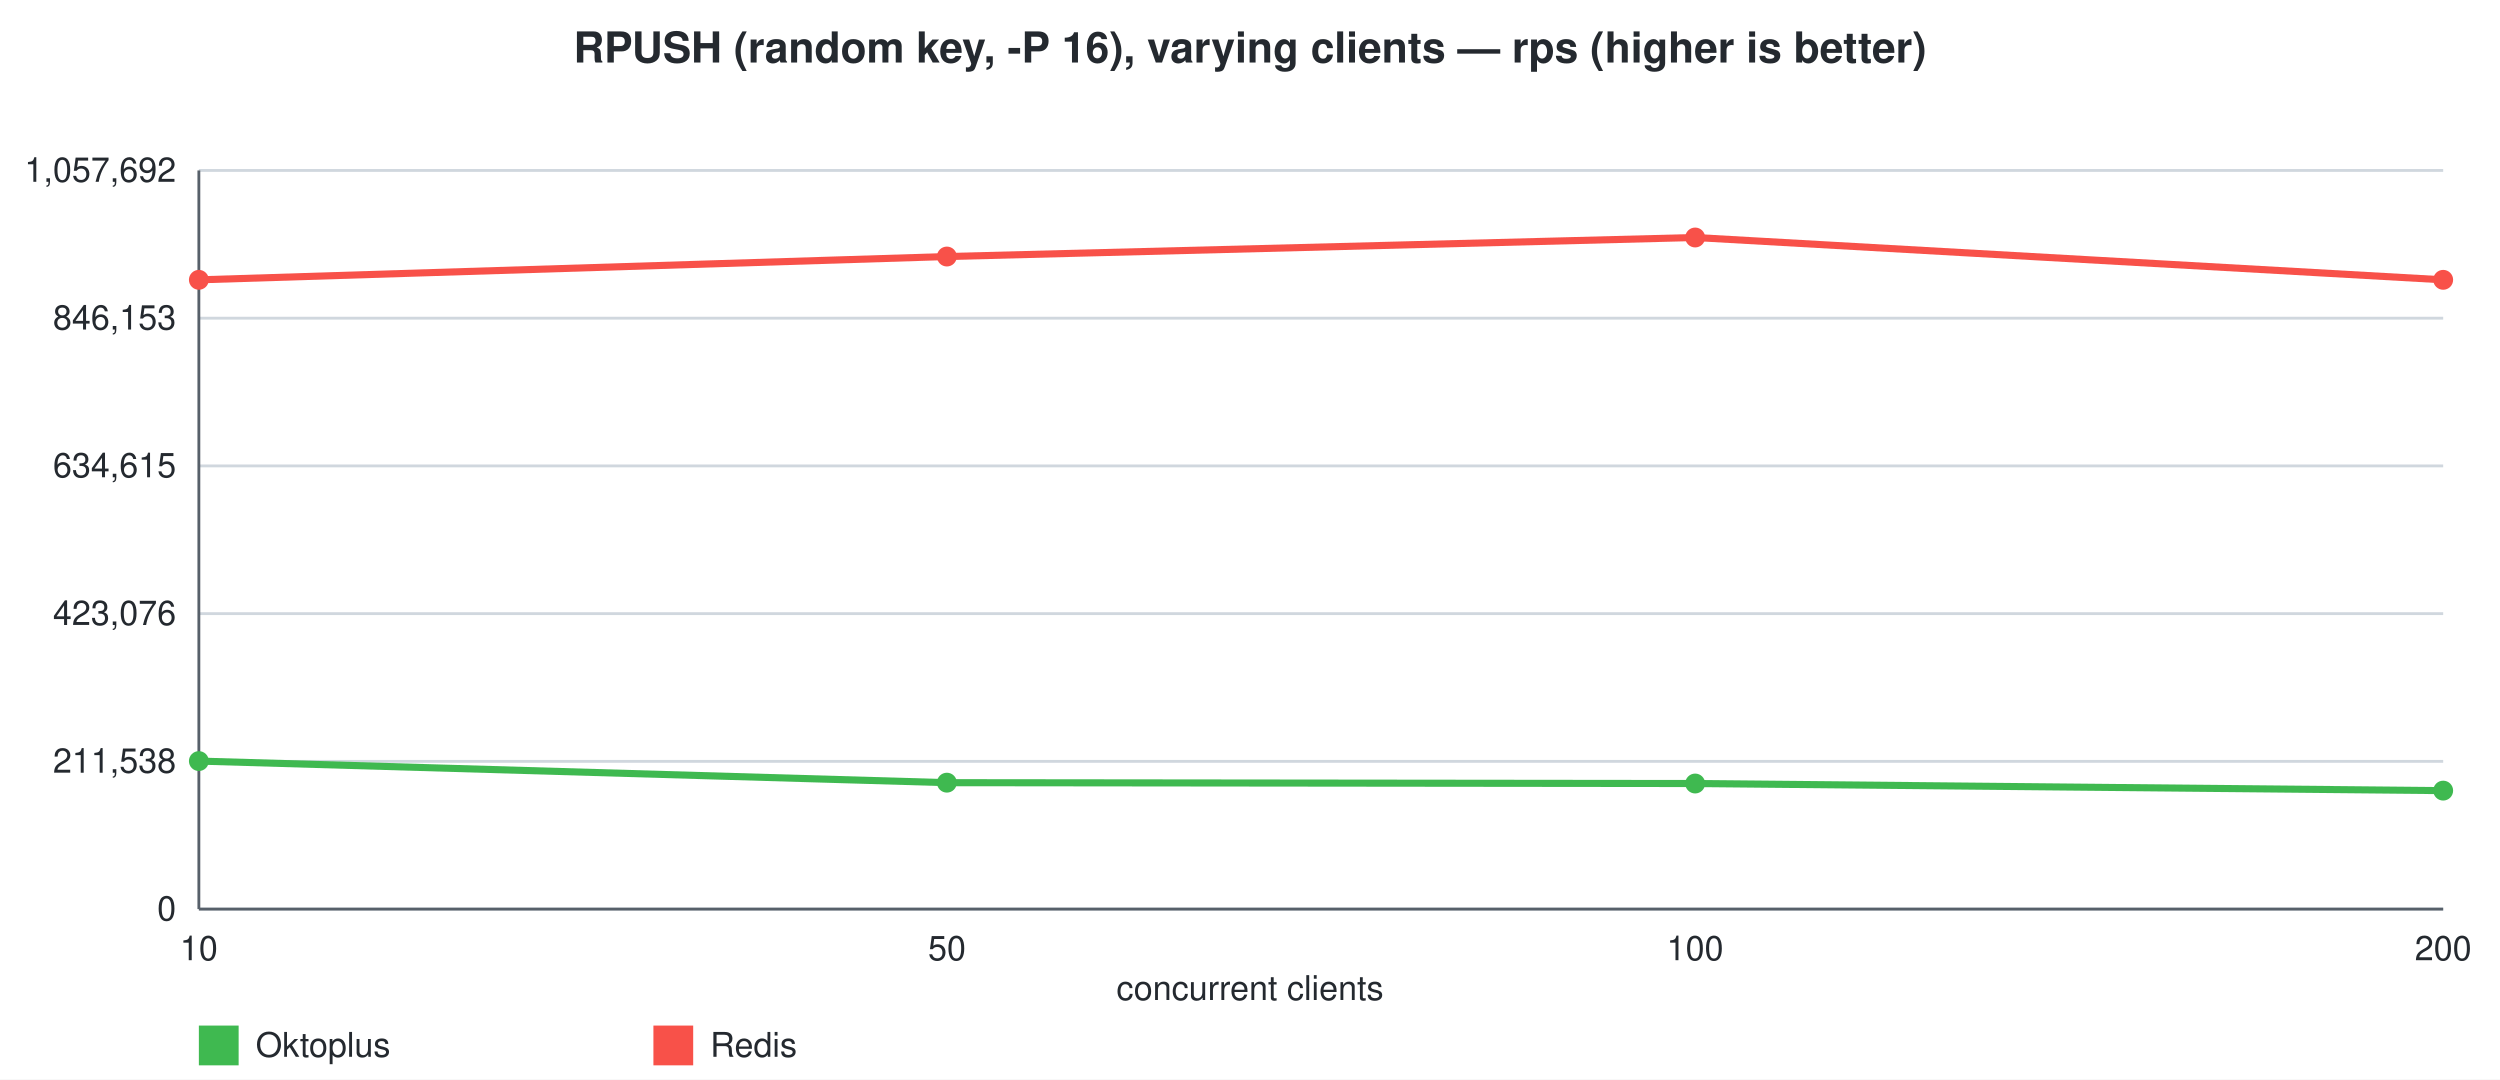
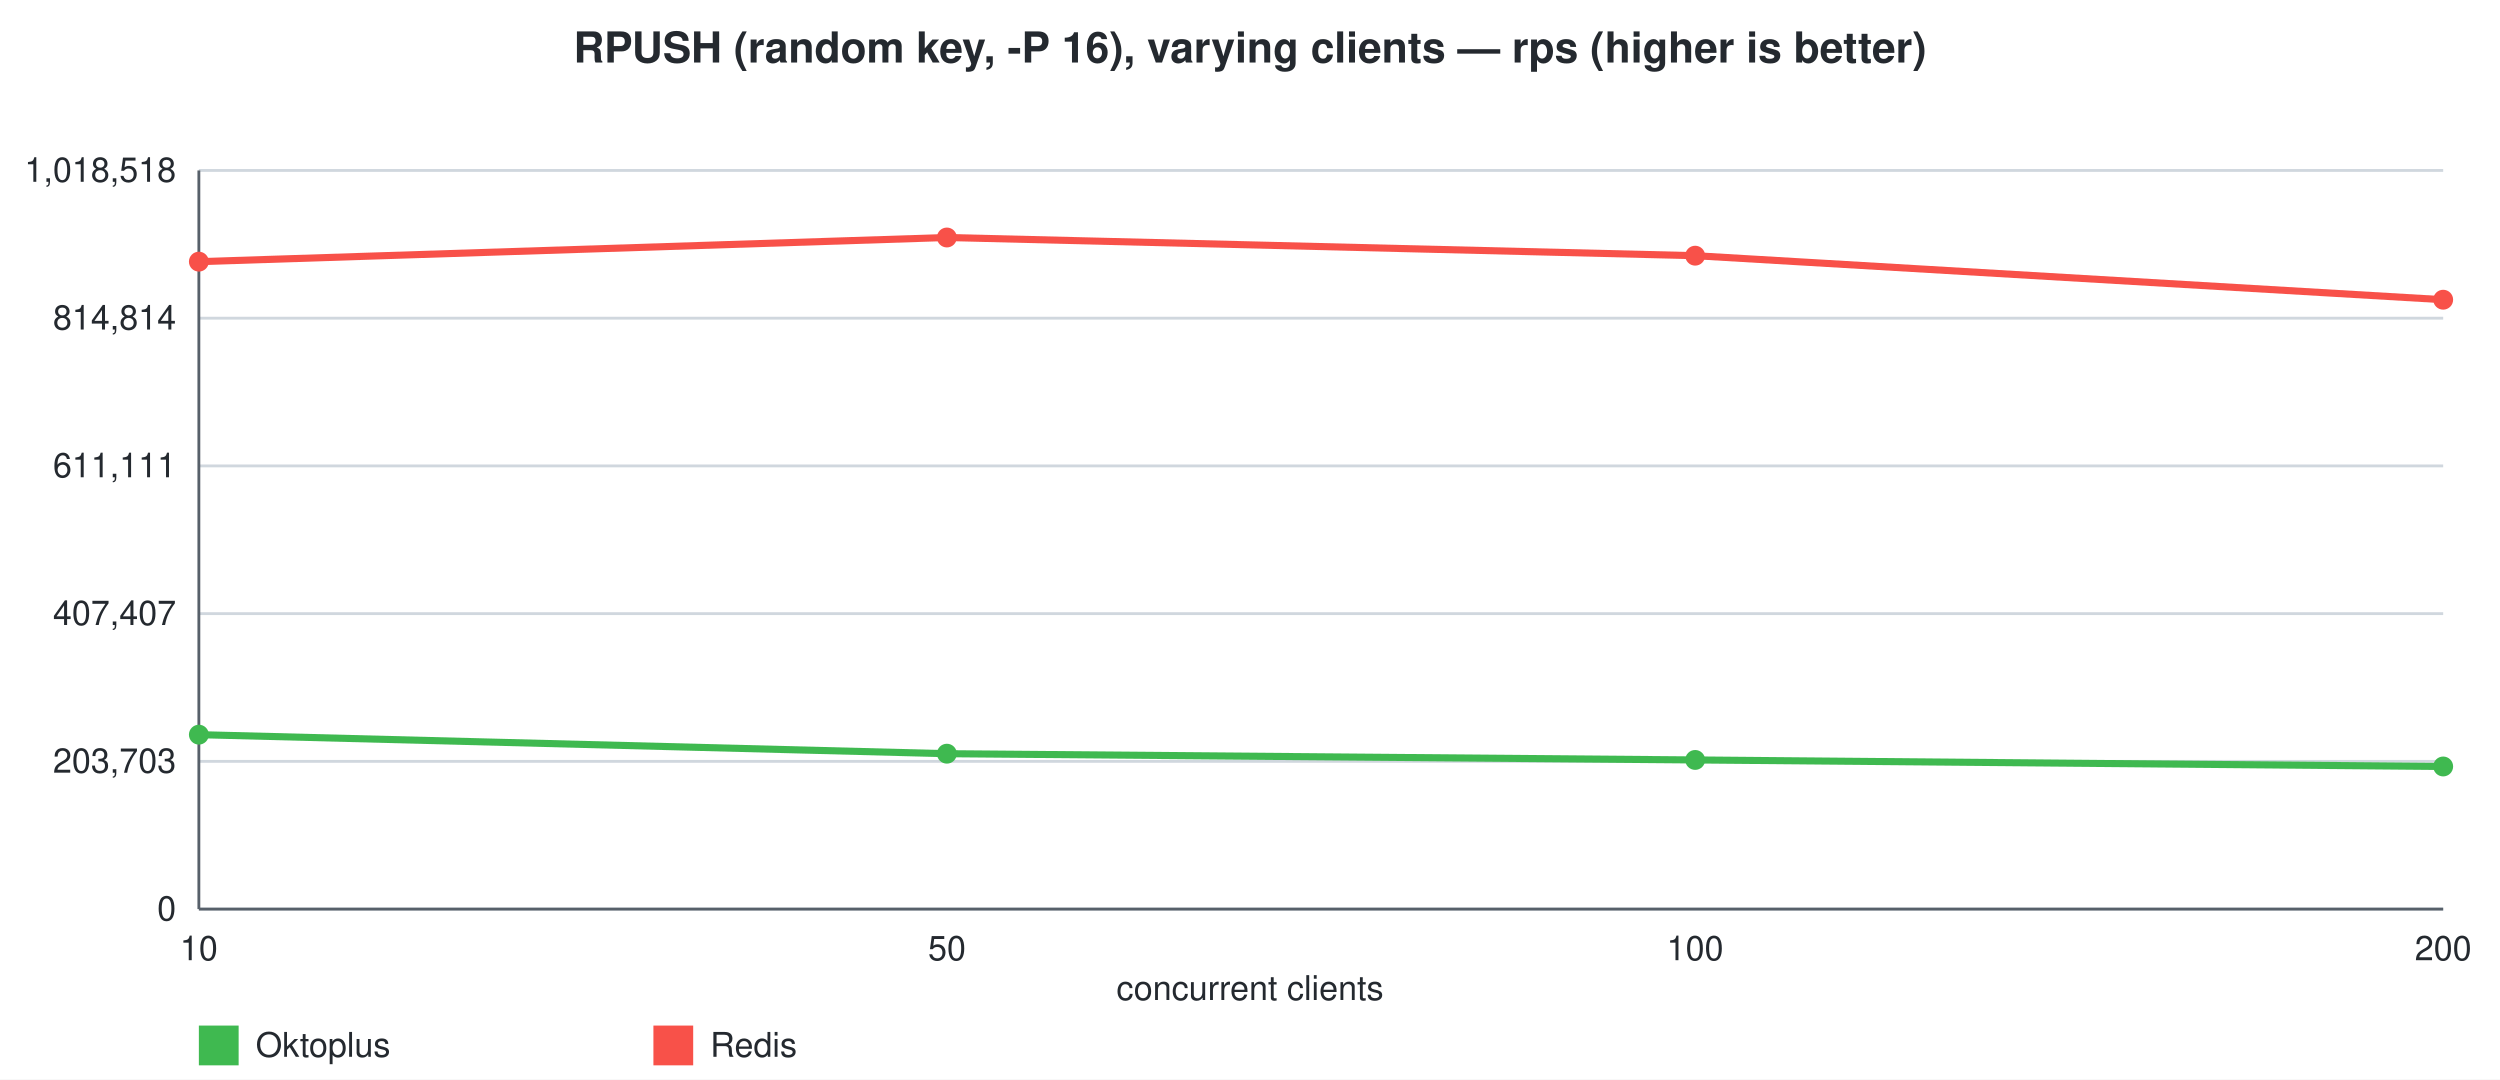
<svg xmlns="http://www.w3.org/2000/svg" width="880" height="380" viewBox="0 0 880 380" font-family="-apple-system, Segoe UI, Helvetica, Arial, sans-serif" font-size="12">
  <rect width="880" height="380" fill="#ffffff" />
  <text x="440.0" y="22" text-anchor="middle" fill="#24292f" font-size="15" font-weight="600">RPUSH (random key, -P 16), varying clients — rps (higher is better)</text>
  <line x1="70" y1="320.0" x2="860" y2="320.0" stroke="#d0d7de" stroke-width="1" />
  <text x="62" y="324.0" text-anchor="end" fill="#24292f">0</text>
  <line x1="70" y1="268.0" x2="860" y2="268.0" stroke="#d0d7de" stroke-width="1" />
-   <text x="62" y="272.0" text-anchor="end" fill="#24292f">211,538</text>
+   <text x="62" y="272.0" text-anchor="end" fill="#24292f">203,703</text>
  <line x1="70" y1="216.0" x2="860" y2="216.0" stroke="#d0d7de" stroke-width="1" />
-   <text x="62" y="220.0" text-anchor="end" fill="#24292f">423,076</text>
+   <text x="62" y="220.0" text-anchor="end" fill="#24292f">407,407</text>
  <line x1="70" y1="164.0" x2="860" y2="164.0" stroke="#d0d7de" stroke-width="1" />
-   <text x="62" y="168.0" text-anchor="end" fill="#24292f">634,615</text>
-   <line x1="70" y1="112" x2="860" y2="112" stroke="#d0d7de" stroke-width="1" />
-   <text x="62" y="116" text-anchor="end" fill="#24292f">846,153</text>
+   <text x="62" y="168.0" text-anchor="end" fill="#24292f">611,111</text>
+   <line x1="70" y1="112.0" x2="860" y2="112.0" stroke="#d0d7de" stroke-width="1" />
+   <text x="62" y="116.0" text-anchor="end" fill="#24292f">814,814</text>
  <line x1="70" y1="60.0" x2="860" y2="60.0" stroke="#d0d7de" stroke-width="1" />
-   <text x="62" y="64.0" text-anchor="end" fill="#24292f">1,057,692</text>
+   <text x="62" y="64.0" text-anchor="end" fill="#24292f">1,018,518</text>
  <line x1="70" y1="60" x2="70" y2="320" stroke="#57606a" stroke-width="1" />
  <line x1="70" y1="320" x2="860" y2="320" stroke="#57606a" stroke-width="1" />
  <text x="70.0" y="338" text-anchor="middle" fill="#24292f">10</text>
  <text x="333.333" y="338" text-anchor="middle" fill="#24292f">50</text>
  <text x="596.667" y="338" text-anchor="middle" fill="#24292f">100</text>
  <text x="860.0" y="338" text-anchor="middle" fill="#24292f">200</text>
  <text x="440.0" y="352" text-anchor="middle" fill="#24292f">concurrent clients</text>
-   <polyline fill="none" stroke="#3fb950" stroke-width="2.5" points="70.0,267.9 333.3,275.5 596.7,275.8 860.0,278.3" />
-   <circle cx="70.0" cy="267.9" r="3.5" fill="#3fb950" />
-   <circle cx="333.3" cy="275.5" r="3.5" fill="#3fb950" />
-   <circle cx="596.7" cy="275.8" r="3.5" fill="#3fb950" />
-   <circle cx="860.0" cy="278.3" r="3.5" fill="#3fb950" />
-   <polyline fill="none" stroke="#f85149" stroke-width="2.5" points="70.0,98.5 333.3,90.3 596.7,83.6 860.0,98.5" />
-   <circle cx="70.0" cy="98.5" r="3.5" fill="#f85149" />
-   <circle cx="333.3" cy="90.3" r="3.5" fill="#f85149" />
-   <circle cx="596.7" cy="83.6" r="3.5" fill="#f85149" />
-   <circle cx="860.0" cy="98.5" r="3.5" fill="#f85149" />
+   <polyline fill="none" stroke="#3fb950" stroke-width="2.5" points="70.0,258.6 333.3,265.3 596.7,267.5 860.0,269.8" />
+   <circle cx="70.0" cy="258.6" r="3.5" fill="#3fb950" />
+   <circle cx="333.3" cy="265.3" r="3.5" fill="#3fb950" />
+   <circle cx="596.7" cy="267.5" r="3.5" fill="#3fb950" />
+   <circle cx="860.0" cy="269.8" r="3.5" fill="#3fb950" />
+   <polyline fill="none" stroke="#f85149" stroke-width="2.5" points="70.0,92.1 333.3,83.6 596.7,90.0 860.0,105.5" />
+   <circle cx="70.0" cy="92.1" r="3.5" fill="#f85149" />
+   <circle cx="333.3" cy="83.6" r="3.5" fill="#f85149" />
+   <circle cx="596.7" cy="90.0" r="3.5" fill="#f85149" />
+   <circle cx="860.0" cy="105.5" r="3.5" fill="#f85149" />
  <rect x="70" y="361" width="14" height="14" fill="#3fb950" />
  <text x="90" y="372" fill="#24292f">Oktoplus</text>
  <rect x="230" y="361" width="14" height="14" fill="#f85149" />
  <text x="250" y="372" fill="#24292f">Redis</text>
</svg>
